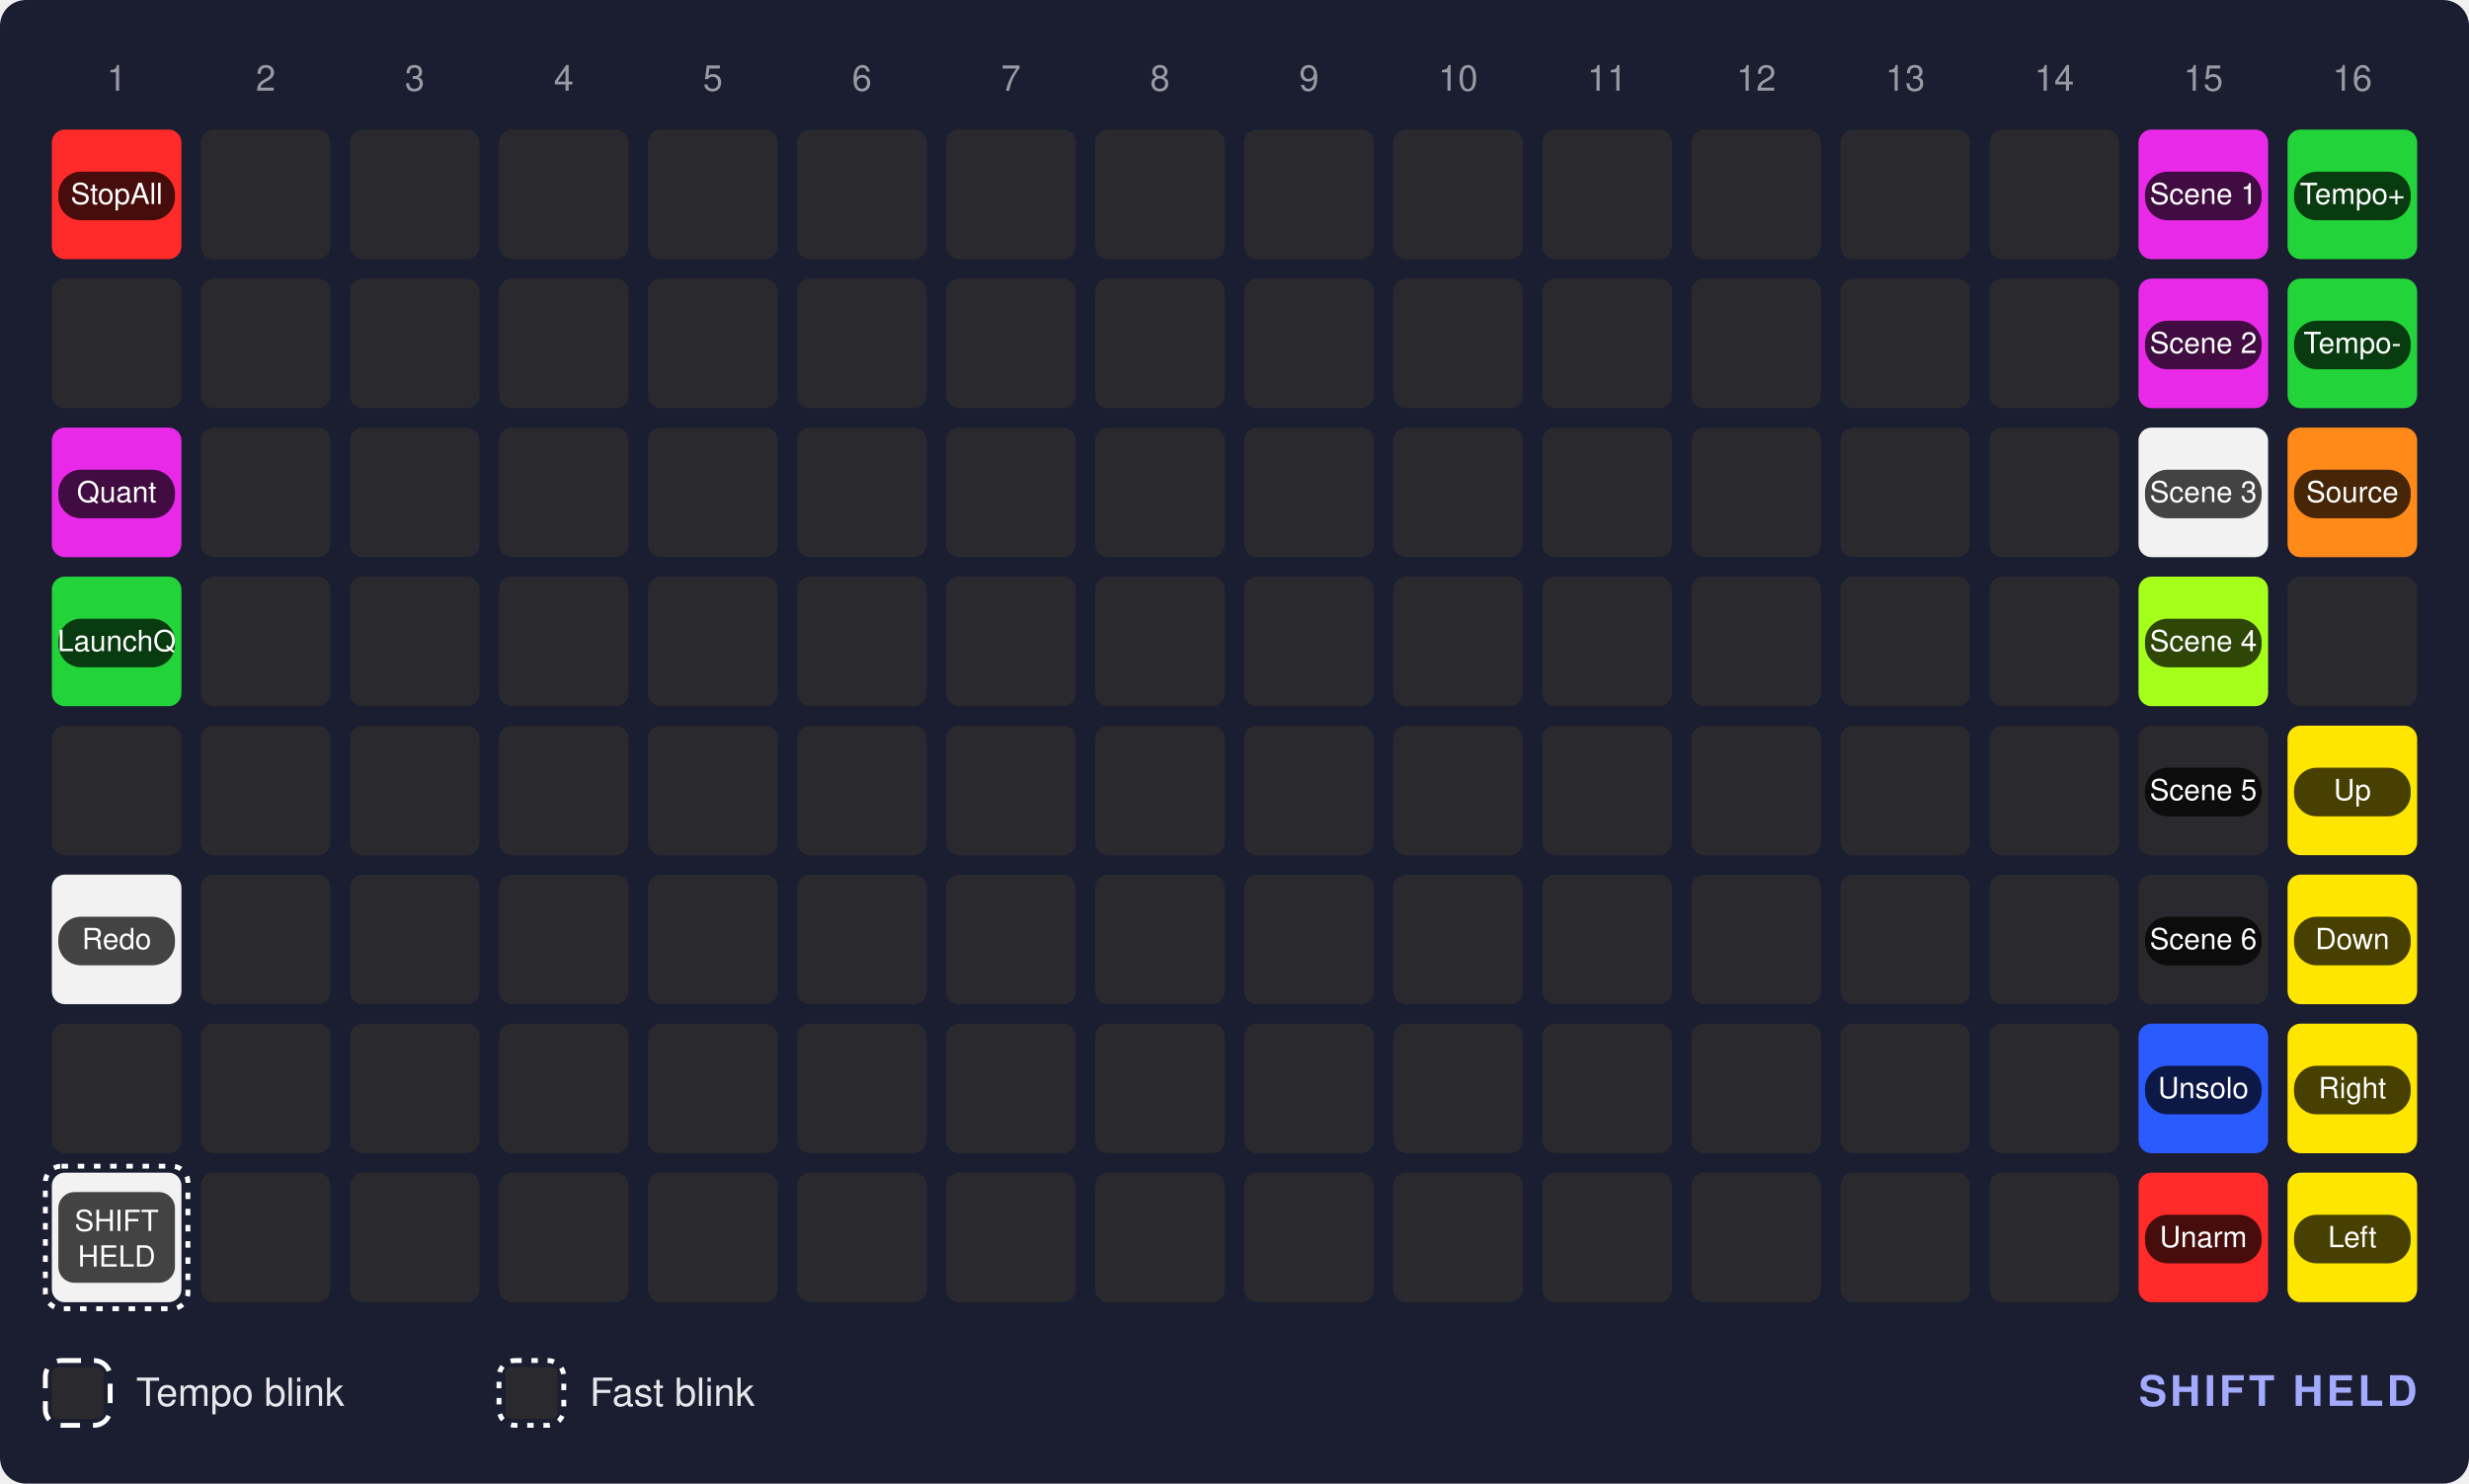
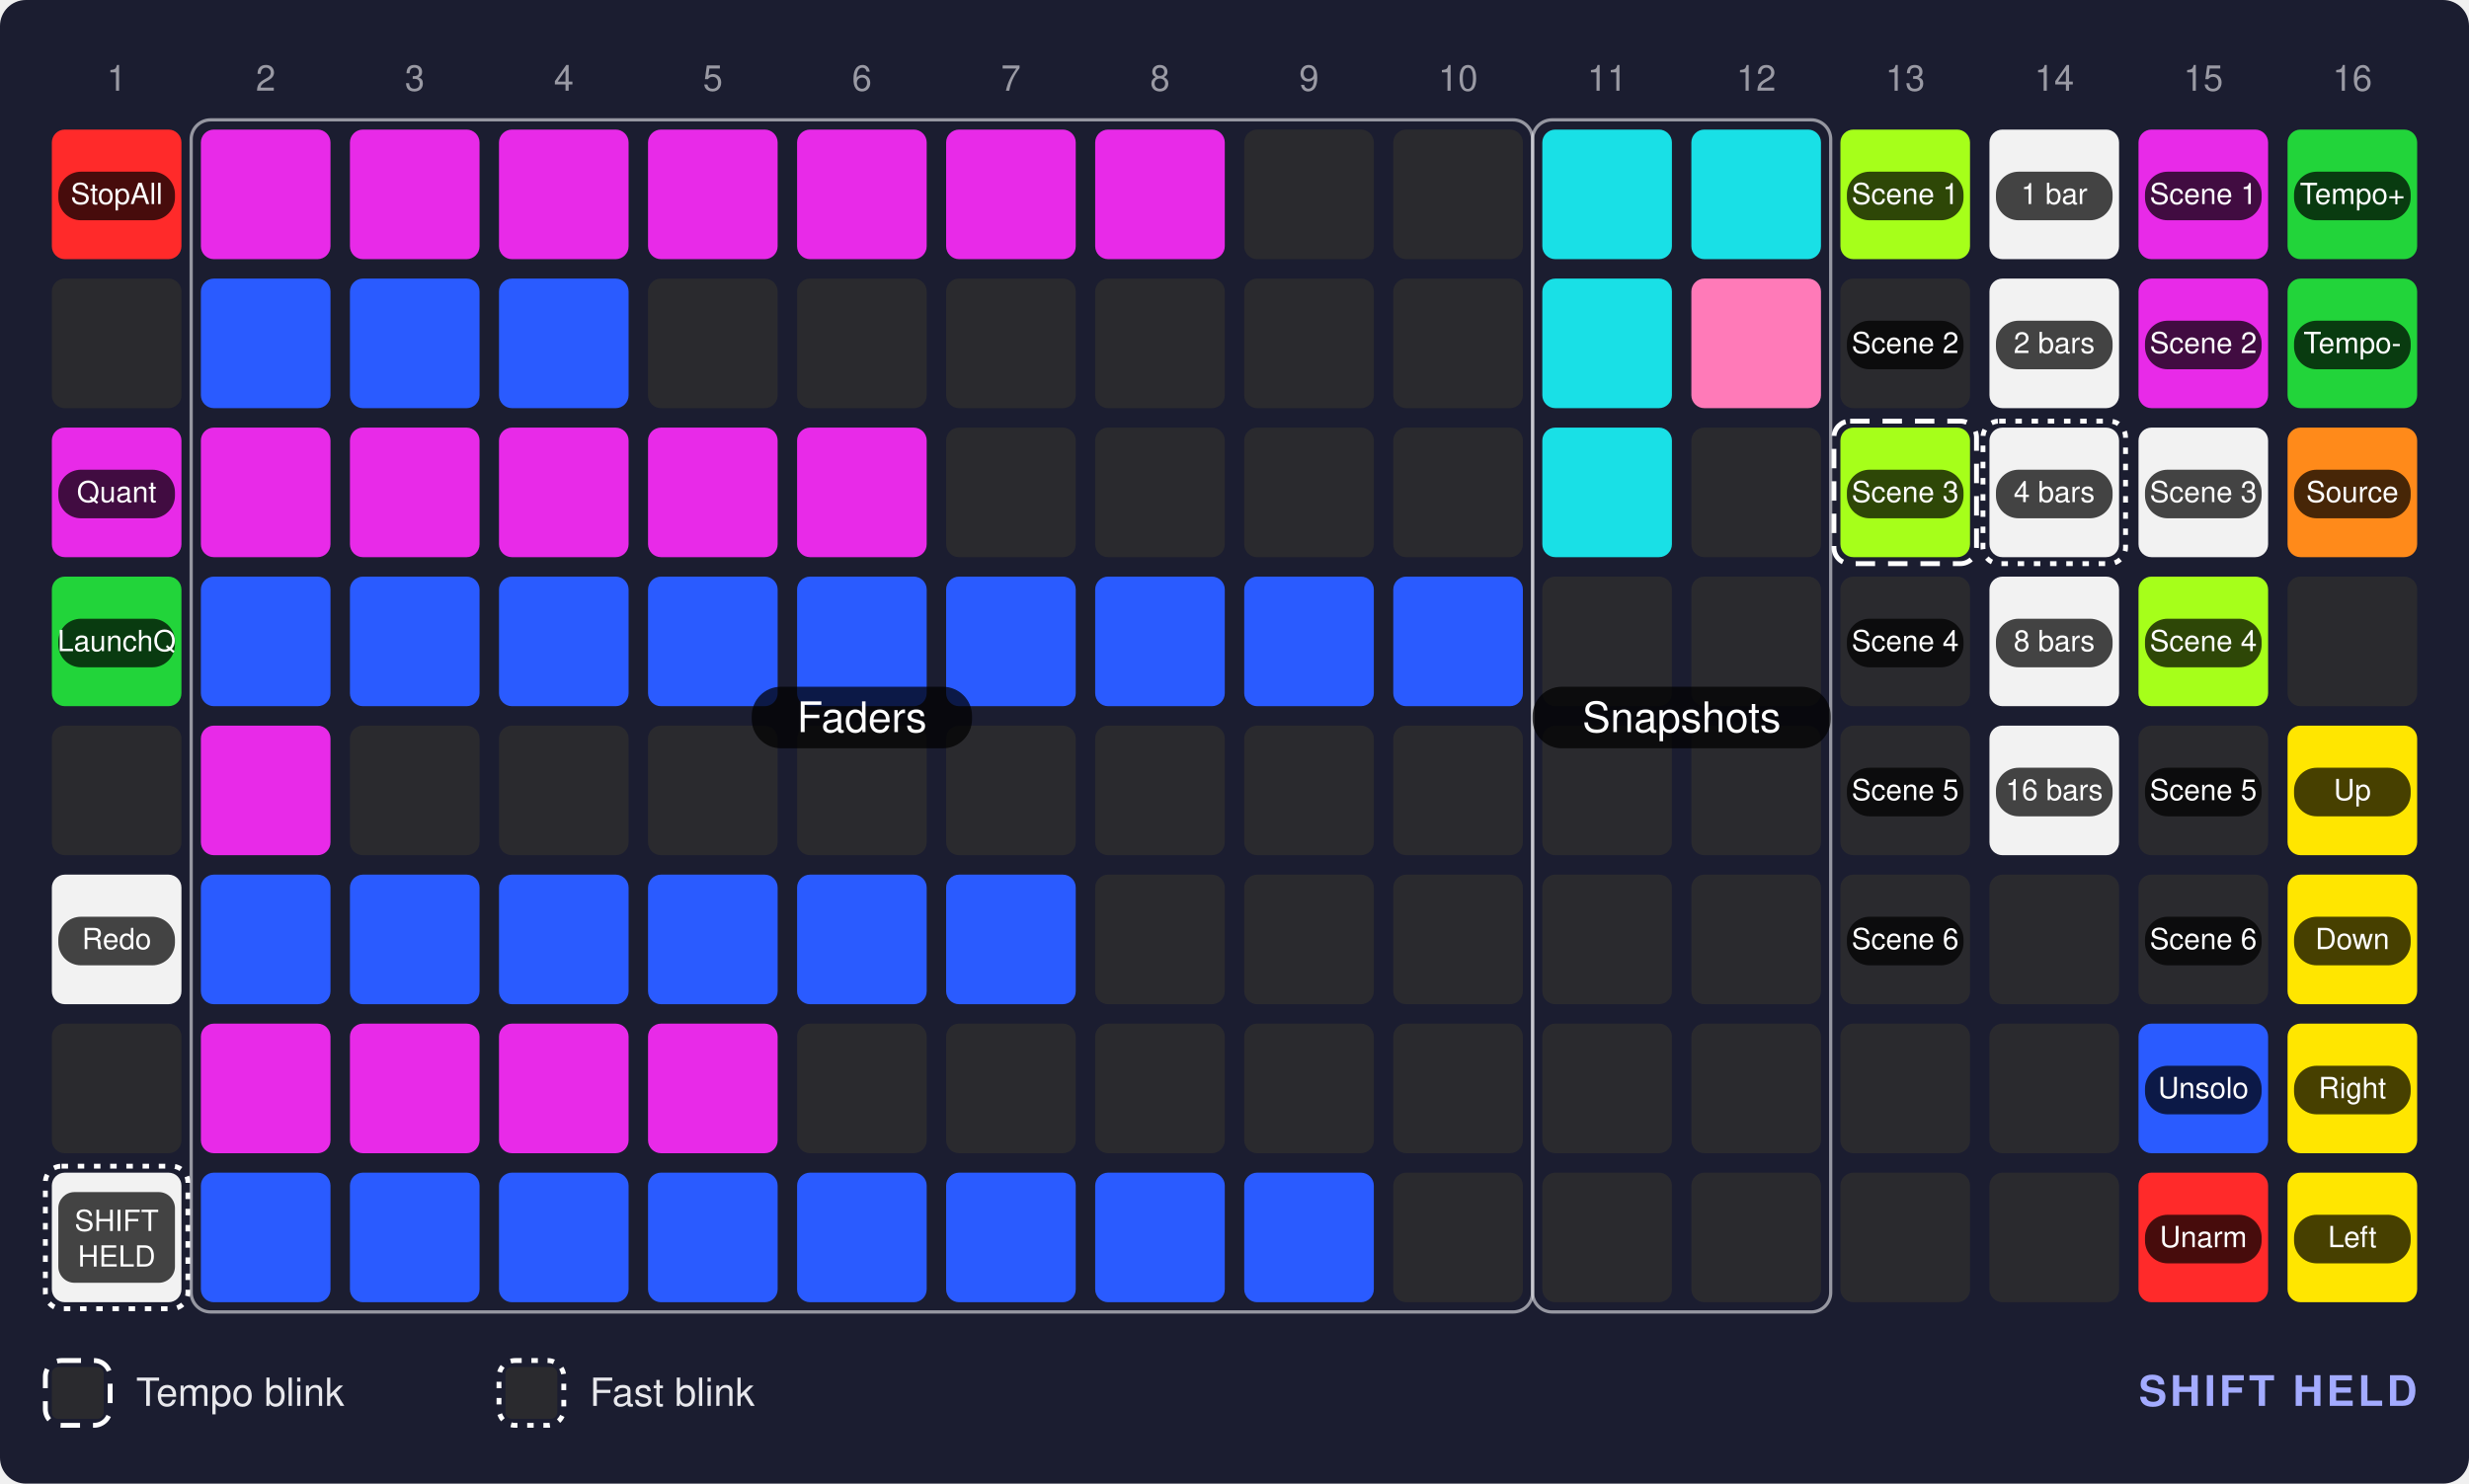
<svg xmlns="http://www.w3.org/2000/svg" width="762" height="458" viewBox="0 0 762 458" font-family="Helvetica, Arial, sans-serif">
  <rect x="0" y="0" width="762" height="458" rx="8" fill="#1b1d30" />
  <text x="36" y="28" font-size="11" fill="#9a9aa4" text-anchor="middle">1</text>
  <text x="82" y="28" font-size="11" fill="#9a9aa4" text-anchor="middle">2</text>
  <text x="128" y="28" font-size="11" fill="#9a9aa4" text-anchor="middle">3</text>
  <text x="174" y="28" font-size="11" fill="#9a9aa4" text-anchor="middle">4</text>
  <text x="220" y="28" font-size="11" fill="#9a9aa4" text-anchor="middle">5</text>
  <text x="266" y="28" font-size="11" fill="#9a9aa4" text-anchor="middle">6</text>
  <text x="312" y="28" font-size="11" fill="#9a9aa4" text-anchor="middle">7</text>
  <text x="358" y="28" font-size="11" fill="#9a9aa4" text-anchor="middle">8</text>
  <text x="404" y="28" font-size="11" fill="#9a9aa4" text-anchor="middle">9</text>
  <text x="450" y="28" font-size="11" fill="#9a9aa4" text-anchor="middle">10</text>
  <text x="496" y="28" font-size="11" fill="#9a9aa4" text-anchor="middle">11</text>
  <text x="542" y="28" font-size="11" fill="#9a9aa4" text-anchor="middle">12</text>
  <text x="588" y="28" font-size="11" fill="#9a9aa4" text-anchor="middle">13</text>
  <text x="634" y="28" font-size="11" fill="#9a9aa4" text-anchor="middle">14</text>
  <text x="680" y="28" font-size="11" fill="#9a9aa4" text-anchor="middle">15</text>
  <text x="726" y="28" font-size="11" fill="#9a9aa4" text-anchor="middle">16</text>
  <rect x="16" y="40" width="40" height="40" rx="4" fill="#ff2a2a" />
  <rect x="16" y="86" width="40" height="40" rx="4" fill="#2a2a2e" />
  <rect x="16" y="132" width="40" height="40" rx="4" fill="#e82ae8" />
  <rect x="16" y="178" width="40" height="40" rx="4" fill="#22d43a" />
  <rect x="16" y="224" width="40" height="40" rx="4" fill="#2a2a2e" />
  <rect x="16" y="270" width="40" height="40" rx="4" fill="#f2f2f2" />
  <rect x="16" y="316" width="40" height="40" rx="4" fill="#2a2a2e" />
  <rect x="16" y="362" width="40" height="40" rx="4" fill="#f2f2f2" />
  <rect x="14" y="360" width="44" height="44" rx="5" fill="none" stroke="#ffffff" stroke-width="1.5" stroke-dasharray="2 3" />
-   <rect x="62" y="40" width="40" height="40" rx="4" fill="#2a2a2e" />
-   <rect x="62" y="86" width="40" height="40" rx="4" fill="#2a2a2e" />
-   <rect x="62" y="132" width="40" height="40" rx="4" fill="#2a2a2e" />
-   <rect x="62" y="178" width="40" height="40" rx="4" fill="#2a2a2e" />
-   <rect x="62" y="224" width="40" height="40" rx="4" fill="#2a2a2e" />
-   <rect x="62" y="270" width="40" height="40" rx="4" fill="#2a2a2e" />
-   <rect x="62" y="316" width="40" height="40" rx="4" fill="#2a2a2e" />
-   <rect x="62" y="362" width="40" height="40" rx="4" fill="#2a2a2e" />
-   <rect x="108" y="40" width="40" height="40" rx="4" fill="#2a2a2e" />
-   <rect x="108" y="86" width="40" height="40" rx="4" fill="#2a2a2e" />
-   <rect x="108" y="132" width="40" height="40" rx="4" fill="#2a2a2e" />
-   <rect x="108" y="178" width="40" height="40" rx="4" fill="#2a2a2e" />
+   <rect x="62" y="40" width="40" height="40" rx="4" fill="#e82ae8" />
+   <rect x="62" y="86" width="40" height="40" rx="4" fill="#2a5bff" />
+   <rect x="62" y="132" width="40" height="40" rx="4" fill="#e82ae8" />
+   <rect x="62" y="178" width="40" height="40" rx="4" fill="#2a5bff" />
+   <rect x="62" y="224" width="40" height="40" rx="4" fill="#e82ae8" />
+   <rect x="62" y="270" width="40" height="40" rx="4" fill="#2a5bff" />
+   <rect x="62" y="316" width="40" height="40" rx="4" fill="#e82ae8" />
+   <rect x="62" y="362" width="40" height="40" rx="4" fill="#2a5bff" />
+   <rect x="108" y="40" width="40" height="40" rx="4" fill="#e82ae8" />
+   <rect x="108" y="86" width="40" height="40" rx="4" fill="#2a5bff" />
+   <rect x="108" y="132" width="40" height="40" rx="4" fill="#e82ae8" />
+   <rect x="108" y="178" width="40" height="40" rx="4" fill="#2a5bff" />
  <rect x="108" y="224" width="40" height="40" rx="4" fill="#2a2a2e" />
-   <rect x="108" y="270" width="40" height="40" rx="4" fill="#2a2a2e" />
-   <rect x="108" y="316" width="40" height="40" rx="4" fill="#2a2a2e" />
-   <rect x="108" y="362" width="40" height="40" rx="4" fill="#2a2a2e" />
-   <rect x="154" y="40" width="40" height="40" rx="4" fill="#2a2a2e" />
-   <rect x="154" y="86" width="40" height="40" rx="4" fill="#2a2a2e" />
-   <rect x="154" y="132" width="40" height="40" rx="4" fill="#2a2a2e" />
-   <rect x="154" y="178" width="40" height="40" rx="4" fill="#2a2a2e" />
+   <rect x="108" y="270" width="40" height="40" rx="4" fill="#2a5bff" />
+   <rect x="108" y="316" width="40" height="40" rx="4" fill="#e82ae8" />
+   <rect x="108" y="362" width="40" height="40" rx="4" fill="#2a5bff" />
+   <rect x="154" y="40" width="40" height="40" rx="4" fill="#e82ae8" />
+   <rect x="154" y="86" width="40" height="40" rx="4" fill="#2a5bff" />
+   <rect x="154" y="132" width="40" height="40" rx="4" fill="#e82ae8" />
+   <rect x="154" y="178" width="40" height="40" rx="4" fill="#2a5bff" />
  <rect x="154" y="224" width="40" height="40" rx="4" fill="#2a2a2e" />
-   <rect x="154" y="270" width="40" height="40" rx="4" fill="#2a2a2e" />
-   <rect x="154" y="316" width="40" height="40" rx="4" fill="#2a2a2e" />
-   <rect x="154" y="362" width="40" height="40" rx="4" fill="#2a2a2e" />
-   <rect x="200" y="40" width="40" height="40" rx="4" fill="#2a2a2e" />
+   <rect x="154" y="270" width="40" height="40" rx="4" fill="#2a5bff" />
+   <rect x="154" y="316" width="40" height="40" rx="4" fill="#e82ae8" />
+   <rect x="154" y="362" width="40" height="40" rx="4" fill="#2a5bff" />
+   <rect x="200" y="40" width="40" height="40" rx="4" fill="#e82ae8" />
  <rect x="200" y="86" width="40" height="40" rx="4" fill="#2a2a2e" />
-   <rect x="200" y="132" width="40" height="40" rx="4" fill="#2a2a2e" />
-   <rect x="200" y="178" width="40" height="40" rx="4" fill="#2a2a2e" />
+   <rect x="200" y="132" width="40" height="40" rx="4" fill="#e82ae8" />
+   <rect x="200" y="178" width="40" height="40" rx="4" fill="#2a5bff" />
  <rect x="200" y="224" width="40" height="40" rx="4" fill="#2a2a2e" />
-   <rect x="200" y="270" width="40" height="40" rx="4" fill="#2a2a2e" />
-   <rect x="200" y="316" width="40" height="40" rx="4" fill="#2a2a2e" />
-   <rect x="200" y="362" width="40" height="40" rx="4" fill="#2a2a2e" />
-   <rect x="246" y="40" width="40" height="40" rx="4" fill="#2a2a2e" />
+   <rect x="200" y="270" width="40" height="40" rx="4" fill="#2a5bff" />
+   <rect x="200" y="316" width="40" height="40" rx="4" fill="#e82ae8" />
+   <rect x="200" y="362" width="40" height="40" rx="4" fill="#2a5bff" />
+   <rect x="246" y="40" width="40" height="40" rx="4" fill="#e82ae8" />
  <rect x="246" y="86" width="40" height="40" rx="4" fill="#2a2a2e" />
-   <rect x="246" y="132" width="40" height="40" rx="4" fill="#2a2a2e" />
-   <rect x="246" y="178" width="40" height="40" rx="4" fill="#2a2a2e" />
+   <rect x="246" y="132" width="40" height="40" rx="4" fill="#e82ae8" />
+   <rect x="246" y="178" width="40" height="40" rx="4" fill="#2a5bff" />
  <rect x="246" y="224" width="40" height="40" rx="4" fill="#2a2a2e" />
-   <rect x="246" y="270" width="40" height="40" rx="4" fill="#2a2a2e" />
+   <rect x="246" y="270" width="40" height="40" rx="4" fill="#2a5bff" />
  <rect x="246" y="316" width="40" height="40" rx="4" fill="#2a2a2e" />
-   <rect x="246" y="362" width="40" height="40" rx="4" fill="#2a2a2e" />
-   <rect x="292" y="40" width="40" height="40" rx="4" fill="#2a2a2e" />
+   <rect x="246" y="362" width="40" height="40" rx="4" fill="#2a5bff" />
+   <rect x="292" y="40" width="40" height="40" rx="4" fill="#e82ae8" />
  <rect x="292" y="86" width="40" height="40" rx="4" fill="#2a2a2e" />
  <rect x="292" y="132" width="40" height="40" rx="4" fill="#2a2a2e" />
-   <rect x="292" y="178" width="40" height="40" rx="4" fill="#2a2a2e" />
+   <rect x="292" y="178" width="40" height="40" rx="4" fill="#2a5bff" />
  <rect x="292" y="224" width="40" height="40" rx="4" fill="#2a2a2e" />
-   <rect x="292" y="270" width="40" height="40" rx="4" fill="#2a2a2e" />
+   <rect x="292" y="270" width="40" height="40" rx="4" fill="#2a5bff" />
  <rect x="292" y="316" width="40" height="40" rx="4" fill="#2a2a2e" />
-   <rect x="292" y="362" width="40" height="40" rx="4" fill="#2a2a2e" />
-   <rect x="338" y="40" width="40" height="40" rx="4" fill="#2a2a2e" />
+   <rect x="292" y="362" width="40" height="40" rx="4" fill="#2a5bff" />
+   <rect x="338" y="40" width="40" height="40" rx="4" fill="#e82ae8" />
  <rect x="338" y="86" width="40" height="40" rx="4" fill="#2a2a2e" />
  <rect x="338" y="132" width="40" height="40" rx="4" fill="#2a2a2e" />
-   <rect x="338" y="178" width="40" height="40" rx="4" fill="#2a2a2e" />
+   <rect x="338" y="178" width="40" height="40" rx="4" fill="#2a5bff" />
  <rect x="338" y="224" width="40" height="40" rx="4" fill="#2a2a2e" />
  <rect x="338" y="270" width="40" height="40" rx="4" fill="#2a2a2e" />
  <rect x="338" y="316" width="40" height="40" rx="4" fill="#2a2a2e" />
-   <rect x="338" y="362" width="40" height="40" rx="4" fill="#2a2a2e" />
+   <rect x="338" y="362" width="40" height="40" rx="4" fill="#2a5bff" />
  <rect x="384" y="40" width="40" height="40" rx="4" fill="#2a2a2e" />
  <rect x="384" y="86" width="40" height="40" rx="4" fill="#2a2a2e" />
  <rect x="384" y="132" width="40" height="40" rx="4" fill="#2a2a2e" />
-   <rect x="384" y="178" width="40" height="40" rx="4" fill="#2a2a2e" />
+   <rect x="384" y="178" width="40" height="40" rx="4" fill="#2a5bff" />
  <rect x="384" y="224" width="40" height="40" rx="4" fill="#2a2a2e" />
  <rect x="384" y="270" width="40" height="40" rx="4" fill="#2a2a2e" />
  <rect x="384" y="316" width="40" height="40" rx="4" fill="#2a2a2e" />
-   <rect x="384" y="362" width="40" height="40" rx="4" fill="#2a2a2e" />
+   <rect x="384" y="362" width="40" height="40" rx="4" fill="#2a5bff" />
  <rect x="430" y="40" width="40" height="40" rx="4" fill="#2a2a2e" />
  <rect x="430" y="86" width="40" height="40" rx="4" fill="#2a2a2e" />
  <rect x="430" y="132" width="40" height="40" rx="4" fill="#2a2a2e" />
-   <rect x="430" y="178" width="40" height="40" rx="4" fill="#2a2a2e" />
+   <rect x="430" y="178" width="40" height="40" rx="4" fill="#2a5bff" />
  <rect x="430" y="224" width="40" height="40" rx="4" fill="#2a2a2e" />
  <rect x="430" y="270" width="40" height="40" rx="4" fill="#2a2a2e" />
  <rect x="430" y="316" width="40" height="40" rx="4" fill="#2a2a2e" />
  <rect x="430" y="362" width="40" height="40" rx="4" fill="#2a2a2e" />
-   <rect x="476" y="40" width="40" height="40" rx="4" fill="#2a2a2e" />
-   <rect x="476" y="86" width="40" height="40" rx="4" fill="#2a2a2e" />
-   <rect x="476" y="132" width="40" height="40" rx="4" fill="#2a2a2e" />
+   <rect x="476" y="40" width="40" height="40" rx="4" fill="#19e0e6" />
+   <rect x="476" y="86" width="40" height="40" rx="4" fill="#19e0e6" />
+   <rect x="476" y="132" width="40" height="40" rx="4" fill="#19e0e6" />
  <rect x="476" y="178" width="40" height="40" rx="4" fill="#2a2a2e" />
  <rect x="476" y="224" width="40" height="40" rx="4" fill="#2a2a2e" />
  <rect x="476" y="270" width="40" height="40" rx="4" fill="#2a2a2e" />
  <rect x="476" y="316" width="40" height="40" rx="4" fill="#2a2a2e" />
  <rect x="476" y="362" width="40" height="40" rx="4" fill="#2a2a2e" />
-   <rect x="522" y="40" width="40" height="40" rx="4" fill="#2a2a2e" />
-   <rect x="522" y="86" width="40" height="40" rx="4" fill="#2a2a2e" />
+   <rect x="522" y="40" width="40" height="40" rx="4" fill="#19e0e6" />
+   <rect x="522" y="86" width="40" height="40" rx="4" fill="#ff7ab8" />
  <rect x="522" y="132" width="40" height="40" rx="4" fill="#2a2a2e" />
  <rect x="522" y="178" width="40" height="40" rx="4" fill="#2a2a2e" />
  <rect x="522" y="224" width="40" height="40" rx="4" fill="#2a2a2e" />
  <rect x="522" y="270" width="40" height="40" rx="4" fill="#2a2a2e" />
  <rect x="522" y="316" width="40" height="40" rx="4" fill="#2a2a2e" />
  <rect x="522" y="362" width="40" height="40" rx="4" fill="#2a2a2e" />
-   <rect x="568" y="40" width="40" height="40" rx="4" fill="#2a2a2e" />
+   <rect x="568" y="40" width="40" height="40" rx="4" fill="#a6ff1a" />
  <rect x="568" y="86" width="40" height="40" rx="4" fill="#2a2a2e" />
-   <rect x="568" y="132" width="40" height="40" rx="4" fill="#2a2a2e" />
+   <rect x="568" y="132" width="40" height="40" rx="4" fill="#a6ff1a" />
+   <rect x="566" y="130" width="44" height="44" rx="5" fill="none" stroke="#ffffff" stroke-width="1.5" stroke-dasharray="6 4" />
  <rect x="568" y="178" width="40" height="40" rx="4" fill="#2a2a2e" />
  <rect x="568" y="224" width="40" height="40" rx="4" fill="#2a2a2e" />
  <rect x="568" y="270" width="40" height="40" rx="4" fill="#2a2a2e" />
  <rect x="568" y="316" width="40" height="40" rx="4" fill="#2a2a2e" />
  <rect x="568" y="362" width="40" height="40" rx="4" fill="#2a2a2e" />
-   <rect x="614" y="40" width="40" height="40" rx="4" fill="#2a2a2e" />
-   <rect x="614" y="86" width="40" height="40" rx="4" fill="#2a2a2e" />
-   <rect x="614" y="132" width="40" height="40" rx="4" fill="#2a2a2e" />
-   <rect x="614" y="178" width="40" height="40" rx="4" fill="#2a2a2e" />
-   <rect x="614" y="224" width="40" height="40" rx="4" fill="#2a2a2e" />
+   <rect x="614" y="40" width="40" height="40" rx="4" fill="#f2f2f2" />
+   <rect x="614" y="86" width="40" height="40" rx="4" fill="#f2f2f2" />
+   <rect x="614" y="132" width="40" height="40" rx="4" fill="#f2f2f2" />
+   <rect x="612" y="130" width="44" height="44" rx="5" fill="none" stroke="#ffffff" stroke-width="1.5" stroke-dasharray="2 3" />
+   <rect x="614" y="178" width="40" height="40" rx="4" fill="#f2f2f2" />
+   <rect x="614" y="224" width="40" height="40" rx="4" fill="#f2f2f2" />
  <rect x="614" y="270" width="40" height="40" rx="4" fill="#2a2a2e" />
  <rect x="614" y="316" width="40" height="40" rx="4" fill="#2a2a2e" />
  <rect x="614" y="362" width="40" height="40" rx="4" fill="#2a2a2e" />
  <rect x="660" y="40" width="40" height="40" rx="4" fill="#e82ae8" />
  <rect x="660" y="86" width="40" height="40" rx="4" fill="#e82ae8" />
  <rect x="660" y="132" width="40" height="40" rx="4" fill="#f2f2f2" />
  <rect x="660" y="178" width="40" height="40" rx="4" fill="#a6ff1a" />
  <rect x="660" y="224" width="40" height="40" rx="4" fill="#2a2a2e" />
  <rect x="660" y="270" width="40" height="40" rx="4" fill="#2a2a2e" />
  <rect x="660" y="316" width="40" height="40" rx="4" fill="#2a5bff" />
  <rect x="660" y="362" width="40" height="40" rx="4" fill="#ff2a2a" />
  <rect x="706" y="40" width="40" height="40" rx="4" fill="#22d43a" />
  <rect x="706" y="86" width="40" height="40" rx="4" fill="#22d43a" />
  <rect x="706" y="132" width="40" height="40" rx="4" fill="#ff8a1a" />
  <rect x="706" y="178" width="40" height="40" rx="4" fill="#2a2a2e" />
  <rect x="706" y="224" width="40" height="40" rx="4" fill="#ffe600" />
  <rect x="706" y="270" width="40" height="40" rx="4" fill="#ffe600" />
  <rect x="706" y="316" width="40" height="40" rx="4" fill="#ffe600" />
  <rect x="706" y="362" width="40" height="40" rx="4" fill="#ffe600" />
  <rect x="18" y="53" width="36" height="15" rx="7" fill="#000000" fill-opacity="0.72" />
  <text x="36" y="63" font-size="9" fill="#ffffff" text-anchor="middle">StopAll</text>
  <rect x="18" y="145" width="36" height="15" rx="7" fill="#000000" fill-opacity="0.72" />
  <text x="36" y="155" font-size="9" fill="#ffffff" text-anchor="middle">Quant</text>
  <rect x="18" y="191" width="36" height="15" rx="7" fill="#000000" fill-opacity="0.72" />
  <text x="36" y="201" font-size="9" fill="#ffffff" text-anchor="middle">LaunchQ</text>
  <rect x="18" y="283" width="36" height="15" rx="7" fill="#000000" fill-opacity="0.72" />
  <text x="36" y="293" font-size="9" fill="#ffffff" text-anchor="middle">Redo</text>
  <rect x="18" y="368" width="36" height="28" rx="5" fill="#000000" fill-opacity="0.72" />
  <text x="36" y="380" font-size="9" fill="#ffffff" text-anchor="middle">SHIFT</text>
  <text x="36" y="391" font-size="9" fill="#ffffff" text-anchor="middle">HELD</text>
+   <rect x="570" y="53" width="36" height="15" rx="7" fill="#000000" fill-opacity="0.72" />
+   <text x="588" y="63" font-size="9" fill="#ffffff" text-anchor="middle">Scene 1</text>
+   <rect x="570" y="99" width="36" height="15" rx="7" fill="#000000" fill-opacity="0.72" />
+   <text x="588" y="109" font-size="9" fill="#ffffff" text-anchor="middle">Scene 2</text>
+   <rect x="570" y="145" width="36" height="15" rx="7" fill="#000000" fill-opacity="0.72" />
+   <text x="588" y="155" font-size="9" fill="#ffffff" text-anchor="middle">Scene 3</text>
+   <rect x="570" y="191" width="36" height="15" rx="7" fill="#000000" fill-opacity="0.72" />
+   <text x="588" y="201" font-size="9" fill="#ffffff" text-anchor="middle">Scene 4</text>
+   <rect x="570" y="237" width="36" height="15" rx="7" fill="#000000" fill-opacity="0.72" />
+   <text x="588" y="247" font-size="9" fill="#ffffff" text-anchor="middle">Scene 5</text>
+   <rect x="570" y="283" width="36" height="15" rx="7" fill="#000000" fill-opacity="0.72" />
+   <text x="588" y="293" font-size="9" fill="#ffffff" text-anchor="middle">Scene 6</text>
+   <rect x="616" y="53" width="36" height="15" rx="7" fill="#000000" fill-opacity="0.72" />
+   <text x="634" y="63" font-size="9" fill="#ffffff" text-anchor="middle">1 bar</text>
+   <rect x="616" y="99" width="36" height="15" rx="7" fill="#000000" fill-opacity="0.72" />
+   <text x="634" y="109" font-size="9" fill="#ffffff" text-anchor="middle">2 bars</text>
+   <rect x="616" y="145" width="36" height="15" rx="7" fill="#000000" fill-opacity="0.72" />
+   <text x="634" y="155" font-size="9" fill="#ffffff" text-anchor="middle">4 bars</text>
+   <rect x="616" y="191" width="36" height="15" rx="7" fill="#000000" fill-opacity="0.72" />
+   <text x="634" y="201" font-size="9" fill="#ffffff" text-anchor="middle">8 bars</text>
+   <rect x="616" y="237" width="36" height="15" rx="7" fill="#000000" fill-opacity="0.72" />
+   <text x="634" y="247" font-size="9" fill="#ffffff" text-anchor="middle">16 bars</text>
  <rect x="662" y="53" width="36" height="15" rx="7" fill="#000000" fill-opacity="0.72" />
  <text x="680" y="63" font-size="9" fill="#ffffff" text-anchor="middle">Scene 1</text>
  <rect x="662" y="99" width="36" height="15" rx="7" fill="#000000" fill-opacity="0.72" />
  <text x="680" y="109" font-size="9" fill="#ffffff" text-anchor="middle">Scene 2</text>
  <rect x="662" y="145" width="36" height="15" rx="7" fill="#000000" fill-opacity="0.72" />
  <text x="680" y="155" font-size="9" fill="#ffffff" text-anchor="middle">Scene 3</text>
  <rect x="662" y="191" width="36" height="15" rx="7" fill="#000000" fill-opacity="0.72" />
  <text x="680" y="201" font-size="9" fill="#ffffff" text-anchor="middle">Scene 4</text>
  <rect x="662" y="237" width="36" height="15" rx="7" fill="#000000" fill-opacity="0.72" />
  <text x="680" y="247" font-size="9" fill="#ffffff" text-anchor="middle">Scene 5</text>
  <rect x="662" y="283" width="36" height="15" rx="7" fill="#000000" fill-opacity="0.72" />
  <text x="680" y="293" font-size="9" fill="#ffffff" text-anchor="middle">Scene 6</text>
  <rect x="662" y="329" width="36" height="15" rx="7" fill="#000000" fill-opacity="0.72" />
  <text x="680" y="339" font-size="9" fill="#ffffff" text-anchor="middle">Unsolo</text>
  <rect x="662" y="375" width="36" height="15" rx="7" fill="#000000" fill-opacity="0.72" />
  <text x="680" y="385" font-size="9" fill="#ffffff" text-anchor="middle">Unarm</text>
  <rect x="708" y="53" width="36" height="15" rx="7" fill="#000000" fill-opacity="0.72" />
  <text x="726" y="63" font-size="9" fill="#ffffff" text-anchor="middle">Tempo+</text>
  <rect x="708" y="99" width="36" height="15" rx="7" fill="#000000" fill-opacity="0.72" />
  <text x="726" y="109" font-size="9" fill="#ffffff" text-anchor="middle">Tempo-</text>
  <rect x="708" y="145" width="36" height="15" rx="7" fill="#000000" fill-opacity="0.72" />
  <text x="726" y="155" font-size="9" fill="#ffffff" text-anchor="middle">Source</text>
  <rect x="708" y="237" width="36" height="15" rx="7" fill="#000000" fill-opacity="0.72" />
  <text x="726" y="247" font-size="9" fill="#ffffff" text-anchor="middle">Up</text>
  <rect x="708" y="283" width="36" height="15" rx="7" fill="#000000" fill-opacity="0.72" />
  <text x="726" y="293" font-size="9" fill="#ffffff" text-anchor="middle">Down</text>
  <rect x="708" y="329" width="36" height="15" rx="7" fill="#000000" fill-opacity="0.72" />
  <text x="726" y="339" font-size="9" fill="#ffffff" text-anchor="middle">Right</text>
  <rect x="708" y="375" width="36" height="15" rx="7" fill="#000000" fill-opacity="0.72" />
  <text x="726" y="385" font-size="9" fill="#ffffff" text-anchor="middle">Left</text>
+   <rect x="59" y="37" width="414" height="368" rx="6" fill="none" stroke="#e8e8ec" stroke-width="1" stroke-opacity="0.6" />
+   <rect x="232" y="212" width="68" height="19" rx="9" fill="#000000" fill-opacity="0.72" />
+   <text x="266" y="226" font-size="13" fill="#ffffff" text-anchor="middle">Faders</text>
+   <rect x="473" y="37" width="92" height="368" rx="6" fill="none" stroke="#e8e8ec" stroke-width="1" stroke-opacity="0.6" />
+   <rect x="473" y="212" width="92" height="19" rx="9" fill="#000000" fill-opacity="0.72" />
+   <text x="519" y="226" font-size="13" fill="#ffffff" text-anchor="middle">Snapshots</text>
  <rect x="16" y="422" width="16" height="16" rx="2" fill="#2a2a2e" />
  <rect x="14" y="420" width="20" height="20" rx="5" fill="none" stroke="#ffffff" stroke-width="1.5" stroke-dasharray="6 4" />
  <text x="42" y="434" font-size="12" fill="#e8e8ec">Tempo blink</text>
  <rect x="156" y="422" width="16" height="16" rx="2" fill="#2a2a2e" />
  <rect x="154" y="420" width="20" height="20" rx="5" fill="none" stroke="#ffffff" stroke-width="1.5" stroke-dasharray="2 3" />
  <text x="182" y="434" font-size="12" fill="#e8e8ec">Fast blink</text>
  <text x="746" y="434" font-size="13" font-weight="bold" fill="#a3abff" text-anchor="end" letter-spacing="1">SHIFT HELD</text>
</svg>
